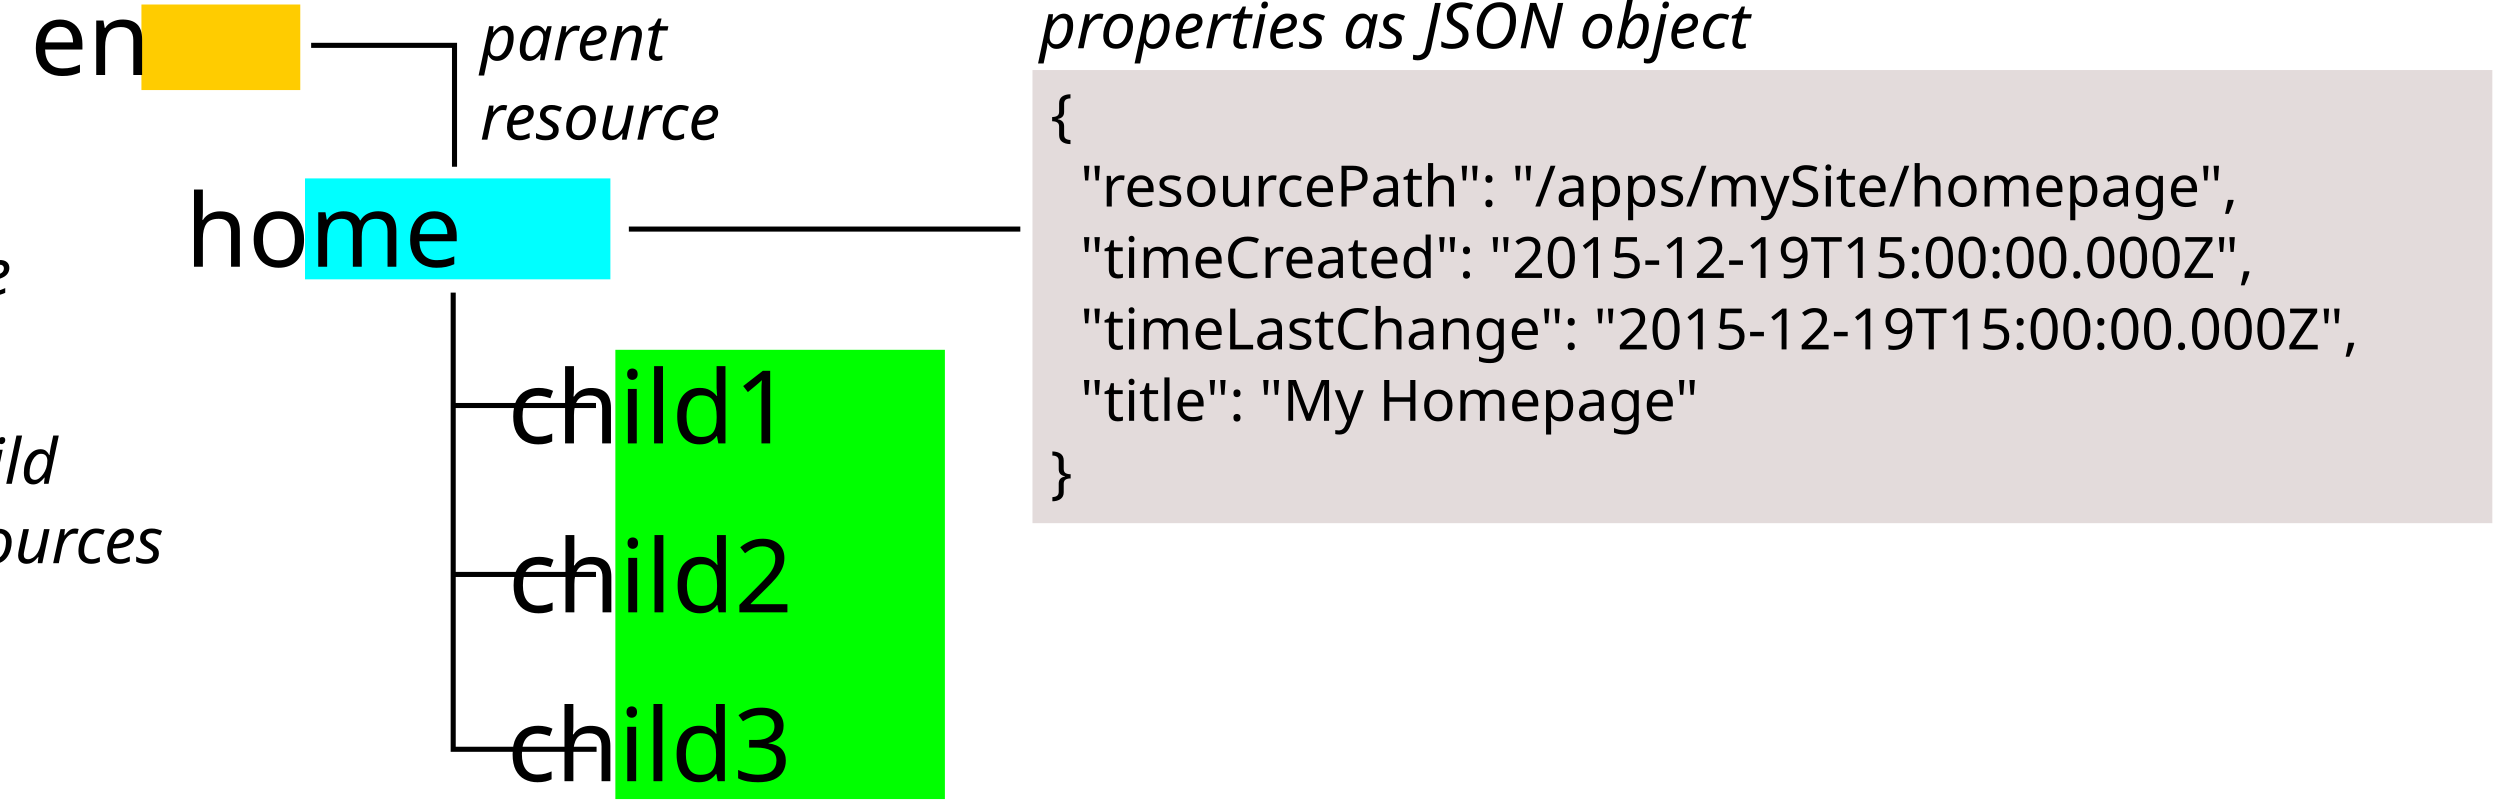
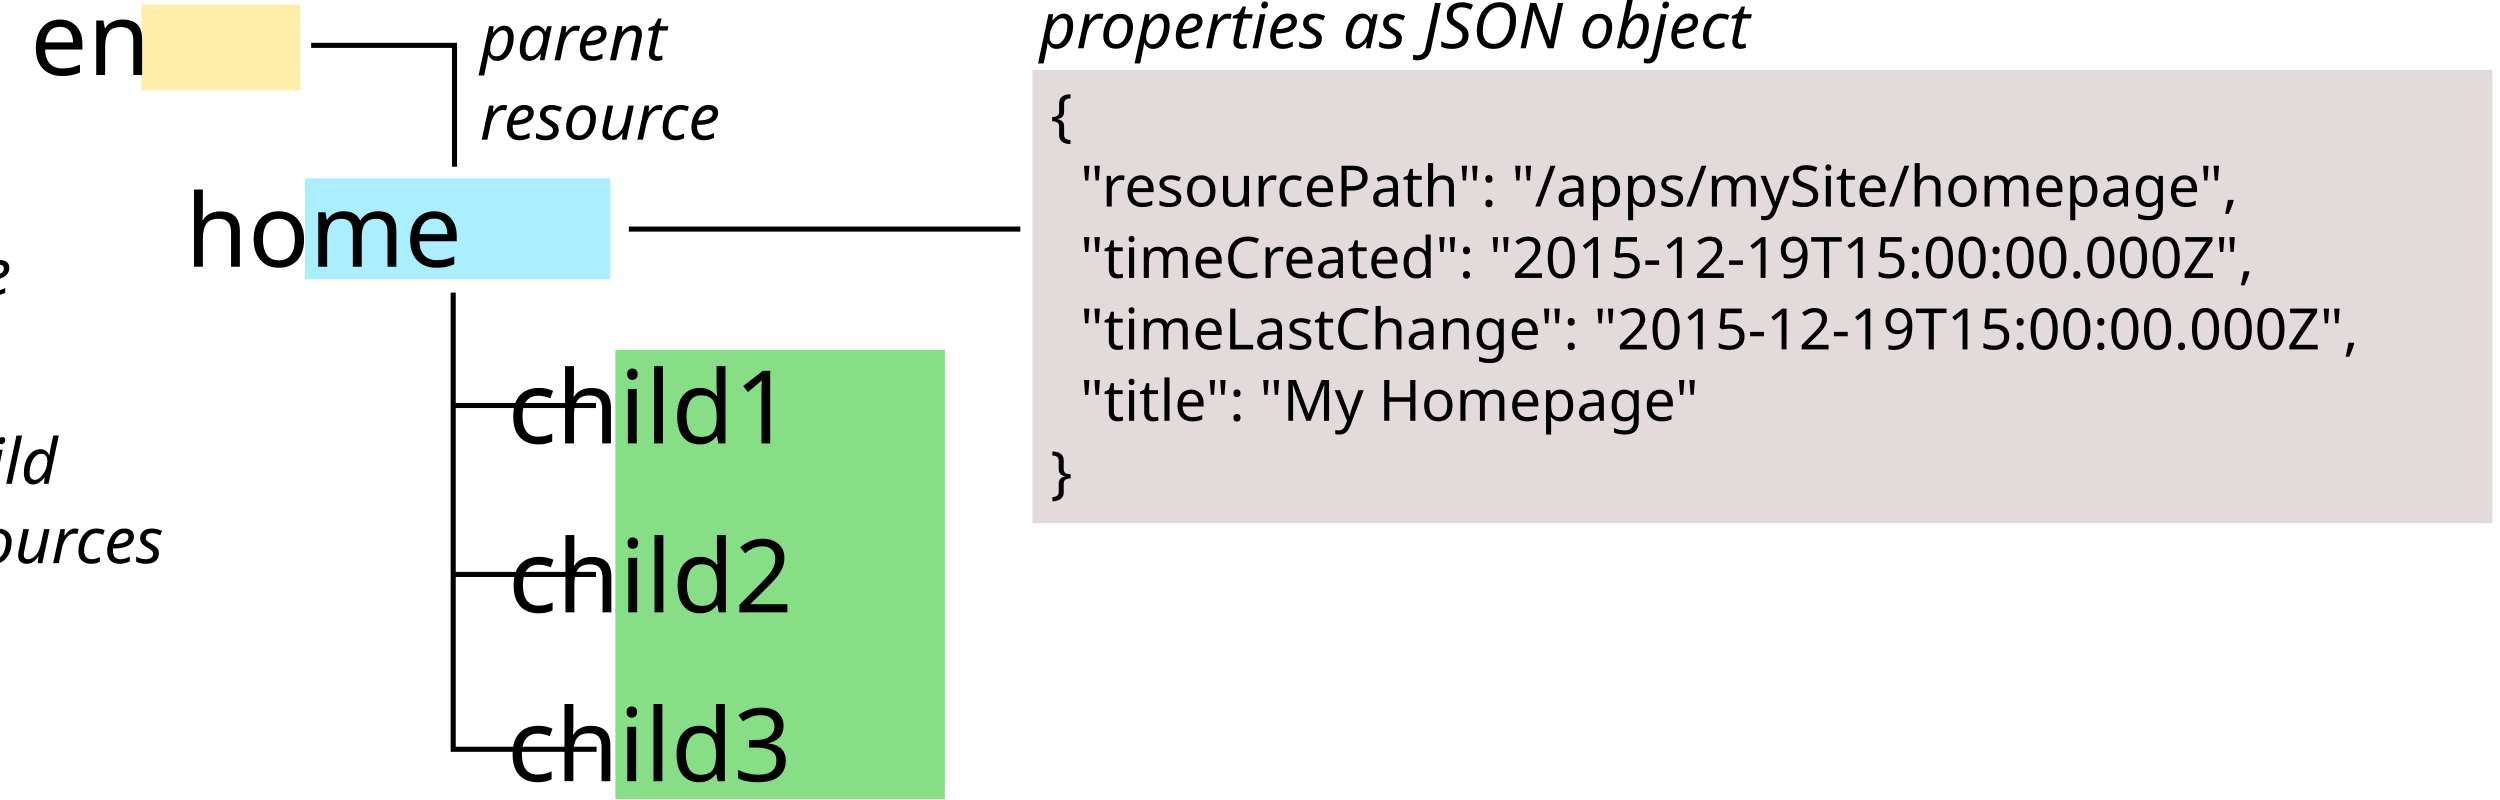
<svg xmlns="http://www.w3.org/2000/svg" width="138.891mm" height="44.393mm" viewBox="0 0 492.132 157.298" id="svg5008" version="1.1">
  <defs id="defs5010" />
  <g id="layer1" transform="translate(-25.8417,-57.31)">
    <rect style="fill:#e3dbdb;fill-opacity:1;stroke:none;stroke-width:2;stroke-linejoin:round;stroke-miterlimit:4;stroke-dasharray:none;stroke-dashoffset:0;stroke-opacity:1" id="rect6370" width="287.381" height="89.201" x="229.085" y="71.098" />
-     <rect style="fill:#00ff00;fill-opacity:1;stroke:none;stroke-width:2;stroke-linejoin:round;stroke-miterlimit:4;stroke-dasharray:none;stroke-dashoffset:0;stroke-opacity:1" id="rect5604" width="64.868" height="88.438" x="146.979" y="126.171" />
-     <rect y="92.43" x="85.882" height="19.869" width="60.116" id="rect5602" style="fill:#00ffff;fill-opacity:1;stroke:none;stroke-width:2;stroke-linejoin:round;stroke-miterlimit:4;stroke-dasharray:none;stroke-dashoffset:0;stroke-opacity:1" />
-     <rect style="fill:#ffcc00;fill-opacity:1;stroke:none;stroke-width:2;stroke-linejoin:round;stroke-miterlimit:4;stroke-dasharray:none;stroke-dashoffset:0;stroke-opacity:1" id="rect5600" width="31.268" height="16.842" x="53.682" y="58.197" />
+     <rect style="fill:#87de87;fill-opacity:1;stroke:none;stroke-width:2;stroke-linejoin:round;stroke-miterlimit:4;stroke-dasharray:none;stroke-dashoffset:0;stroke-opacity:1" id="rect5604" width="64.868" height="88.438" x="146.979" y="126.171" />
+     <rect y="92.43" x="85.882" height="19.869" width="60.116" id="rect5602" style="fill:#aaeeff;fill-opacity:1;stroke:none;stroke-width:2;stroke-linejoin:round;stroke-miterlimit:4;stroke-dasharray:none;stroke-dashoffset:0;stroke-opacity:1" />
+     <rect style="fill:#ffeeaa;fill-opacity:1;stroke:none;stroke-width:2;stroke-linejoin:round;stroke-miterlimit:4;stroke-dasharray:none;stroke-dashoffset:0;stroke-opacity:1" id="rect5600" width="31.268" height="16.842" x="53.682" y="58.197" />
    <text xml:space="preserve" style="font-style:normal;font-weight:normal;font-size:40px;line-height:125%;font-family:Sans;letter-spacing:0px;word-spacing:0px;fill:#000000;fill-opacity:1;stroke:none;stroke-width:1px;stroke-linecap:butt;stroke-linejoin:miter;stroke-opacity:1" x="69.623" y="72.077" id="text5556">
      <tspan id="tspan5558" x="69.623" y="72.077" style="font-style:normal;font-variant:normal;font-weight:normal;font-stretch:normal;font-size:20px;font-family:sans-serif;-inkscape-font-specification:sans-serif;text-align:center;text-anchor:middle">en</tspan>
    </text>
    <text id="text5560" y="109.82" x="115.545" style="font-style:normal;font-weight:normal;font-size:40px;line-height:125%;font-family:Sans;letter-spacing:0px;word-spacing:0px;fill:#000000;fill-opacity:1;stroke:none;stroke-width:1px;stroke-linecap:butt;stroke-linejoin:miter;stroke-opacity:1" xml:space="preserve">
      <tspan style="font-style:normal;font-variant:normal;font-weight:normal;font-stretch:normal;font-size:20px;font-family:sans-serif;-inkscape-font-specification:sans-serif;text-align:center;text-anchor:middle" y="109.82" x="115.545" id="tspan5562">home</tspan>
    </text>
    <text xml:space="preserve" style="font-style:normal;font-weight:normal;font-size:40px;line-height:125%;font-family:Sans;letter-spacing:0px;word-spacing:0px;fill:#000000;fill-opacity:1;stroke:none;stroke-width:1px;stroke-linecap:butt;stroke-linejoin:miter;stroke-opacity:1" x="179.79" y="144.591" id="text5564">
      <tspan id="tspan5566" x="179.79" y="144.591" style="font-style:normal;font-variant:normal;font-weight:normal;font-stretch:normal;font-size:20px;font-family:sans-serif;-inkscape-font-specification:sans-serif;text-align:center;text-anchor:middle">child1</tspan>
    </text>
    <text id="text5568" y="177.845" x="179.868" style="font-style:normal;font-weight:normal;font-size:40px;line-height:125%;font-family:Sans;letter-spacing:0px;word-spacing:0px;fill:#000000;fill-opacity:1;stroke:none;stroke-width:1px;stroke-linecap:butt;stroke-linejoin:miter;stroke-opacity:1" xml:space="preserve">
      <tspan style="font-style:normal;font-variant:normal;font-weight:normal;font-stretch:normal;font-size:20px;font-family:sans-serif;-inkscape-font-specification:sans-serif;text-align:center;text-anchor:middle" y="177.845" x="179.868" id="tspan5570">child2</tspan>
    </text>
    <text xml:space="preserve" style="font-style:normal;font-weight:normal;font-size:40px;line-height:125%;font-family:Sans;letter-spacing:0px;word-spacing:0px;fill:#000000;fill-opacity:1;stroke:none;stroke-width:1px;stroke-linecap:butt;stroke-linejoin:miter;stroke-opacity:1" x="179.667" y="211.1" id="text5572">
      <tspan id="tspan5574" x="179.667" y="211.1" style="font-style:normal;font-variant:normal;font-weight:normal;font-stretch:normal;font-size:20px;font-family:sans-serif;-inkscape-font-specification:sans-serif;text-align:center;text-anchor:middle">child3</tspan>
    </text>
    <path style="fill:none;fill-rule:evenodd;stroke:#000000;stroke-width:1px;stroke-linecap:butt;stroke-linejoin:miter;stroke-opacity:1" d="m 115.055,114.911 0,89.897 28.224,0" id="path5584" />
    <path style="fill:none;fill-rule:evenodd;stroke:#000000;stroke-width:1px;stroke-linecap:butt;stroke-linejoin:miter;stroke-opacity:1" d="m 143.164,170.389 -27.987,0" id="path5588" />
    <path style="fill:none;fill-rule:evenodd;stroke:#000000;stroke-width:1px;stroke-linecap:butt;stroke-linejoin:miter;stroke-opacity:1" d="m 143.164,137.135 -27.987,0" id="path5590" />
    <path id="path5598" d="m 115.313,90.134 0,-23.897 -28.224,0" style="fill:none;fill-rule:evenodd;stroke:#000000;stroke-width:1px;stroke-linecap:butt;stroke-linejoin:miter;stroke-opacity:1" />
    <text xml:space="preserve" style="font-style:normal;font-weight:normal;font-size:40px;line-height:125%;font-family:Sans;letter-spacing:0px;word-spacing:0px;fill:#000000;fill-opacity:1;stroke:none;stroke-width:1px;stroke-linecap:butt;stroke-linejoin:miter;stroke-opacity:1" x="232.643" y="83.899" id="text6346">
      <tspan id="tspan6348" x="232.643" y="83.899" style="font-style:normal;font-variant:normal;font-weight:normal;font-stretch:normal;font-size:11.25px;font-family:sans-serif;-inkscape-font-specification:sans-serif">{</tspan>
      <tspan x="232.643" y="97.961" style="font-style:normal;font-variant:normal;font-weight:normal;font-stretch:normal;font-size:11.25px;font-family:sans-serif;-inkscape-font-specification:sans-serif" id="tspan6364">  "resourcePath": "/apps/mySite/homepage",</tspan>
      <tspan x="232.643" y="112.024" id="tspan6350" style="font-style:normal;font-variant:normal;font-weight:normal;font-stretch:normal;font-size:11.25px;font-family:sans-serif;-inkscape-font-specification:sans-serif">  "timeCreated": "2015-12-19T15:00:00.000Z",</tspan>
      <tspan x="232.643" y="126.086" id="tspan6354" style="font-style:normal;font-variant:normal;font-weight:normal;font-stretch:normal;font-size:11.25px;font-family:sans-serif;-inkscape-font-specification:sans-serif">  "timeLastChange": "2015-12-19T15:00:00.000Z",</tspan>
      <tspan x="232.643" y="140.149" id="tspan6356" style="font-style:normal;font-variant:normal;font-weight:normal;font-stretch:normal;font-size:11.25px;font-family:sans-serif;-inkscape-font-specification:sans-serif">  "title": "My Homepage"</tspan>
      <tspan x="232.643" y="154.211" style="font-style:normal;font-variant:normal;font-weight:normal;font-stretch:normal;font-size:11.25px;font-family:sans-serif;-inkscape-font-specification:sans-serif" id="tspan6368">}</tspan>
    </text>
    <path style="fill:none;fill-rule:evenodd;stroke:#000000;stroke-width:1px;stroke-linecap:butt;stroke-linejoin:miter;stroke-opacity:1" d="m 149.633,102.405 77.062,0" id="path6372" />
    <text xml:space="preserve" style="font-style:normal;font-weight:normal;font-size:40px;line-height:125%;font-family:Sans;letter-spacing:0px;word-spacing:0px;fill:#000000;fill-opacity:1;stroke:none;stroke-width:1px;stroke-linecap:butt;stroke-linejoin:miter;stroke-opacity:1" x="120.332" y="69.173" id="text6374">
      <tspan id="tspan6376" x="120.332" y="69.173" style="font-style:italic;font-variant:normal;font-weight:normal;font-stretch:normal;font-size:12.5px;font-family:sans-serif;-inkscape-font-specification:'sans-serif Italic'">parent</tspan>
      <tspan x="120.332" y="84.798" style="font-style:italic;font-variant:normal;font-weight:normal;font-stretch:normal;font-size:12.5px;font-family:sans-serif;-inkscape-font-specification:'sans-serif Italic'" id="tspan6396">resource</tspan>
    </text>
    <text id="text6378" y="66.807" x="230.465" style="font-style:normal;font-weight:normal;font-size:40px;line-height:125%;font-family:Sans;letter-spacing:0px;word-spacing:0px;fill:#000000;fill-opacity:1;stroke:none;stroke-width:1px;stroke-linecap:butt;stroke-linejoin:miter;stroke-opacity:1" xml:space="preserve">
      <tspan style="font-style:italic;font-variant:normal;font-weight:normal;font-stretch:normal;font-size:12.5px;font-family:sans-serif;-inkscape-font-specification:'sans-serif Italic'" y="66.807" x="230.465" id="tspan6380">properties as JSON object</tspan>
    </text>
    <text id="text6382" y="152.548" x="109.987" style="font-style:normal;font-weight:normal;font-size:40px;line-height:125%;font-family:Sans;letter-spacing:0px;word-spacing:0px;fill:#000000;fill-opacity:1;stroke:none;stroke-width:1px;stroke-linecap:butt;stroke-linejoin:miter;stroke-opacity:1" xml:space="preserve">
      <tspan style="font-style:italic;font-variant:normal;font-weight:normal;font-stretch:normal;font-size:12.5px;font-family:sans-serif;-inkscape-font-specification:'sans-serif Italic';text-align:end;text-anchor:end" y="152.548" x="109.987" id="tspan6384">child</tspan>
      <tspan style="font-style:italic;font-variant:normal;font-weight:normal;font-stretch:normal;font-size:12.5px;font-family:sans-serif;-inkscape-font-specification:'sans-serif Italic';text-align:end;text-anchor:end" y="168.173" x="109.987" id="tspan6392">resources</tspan>
    </text>
    <text xml:space="preserve" style="font-style:normal;font-weight:normal;font-size:40px;line-height:125%;font-family:Sans;text-align:end;letter-spacing:0px;word-spacing:0px;text-anchor:end;fill:#000000;fill-opacity:1;stroke:none;stroke-width:1px;stroke-linecap:butt;stroke-linejoin:miter;stroke-opacity:1" x="80.065" y="99.689" id="text6388">
      <tspan id="tspan6390" x="80.065" y="99.689" style="font-style:italic;font-variant:normal;font-weight:normal;font-stretch:normal;font-size:12.5px;font-family:sans-serif;-inkscape-font-specification:'sans-serif Italic';text-align:end;text-anchor:end">selected</tspan>
      <tspan x="80.065" y="115.314" style="font-style:italic;font-variant:normal;font-weight:normal;font-stretch:normal;font-size:12.5px;font-family:sans-serif;-inkscape-font-specification:'sans-serif Italic';text-align:end;text-anchor:end" id="tspan6394">resource</tspan>
    </text>
  </g>
</svg>
